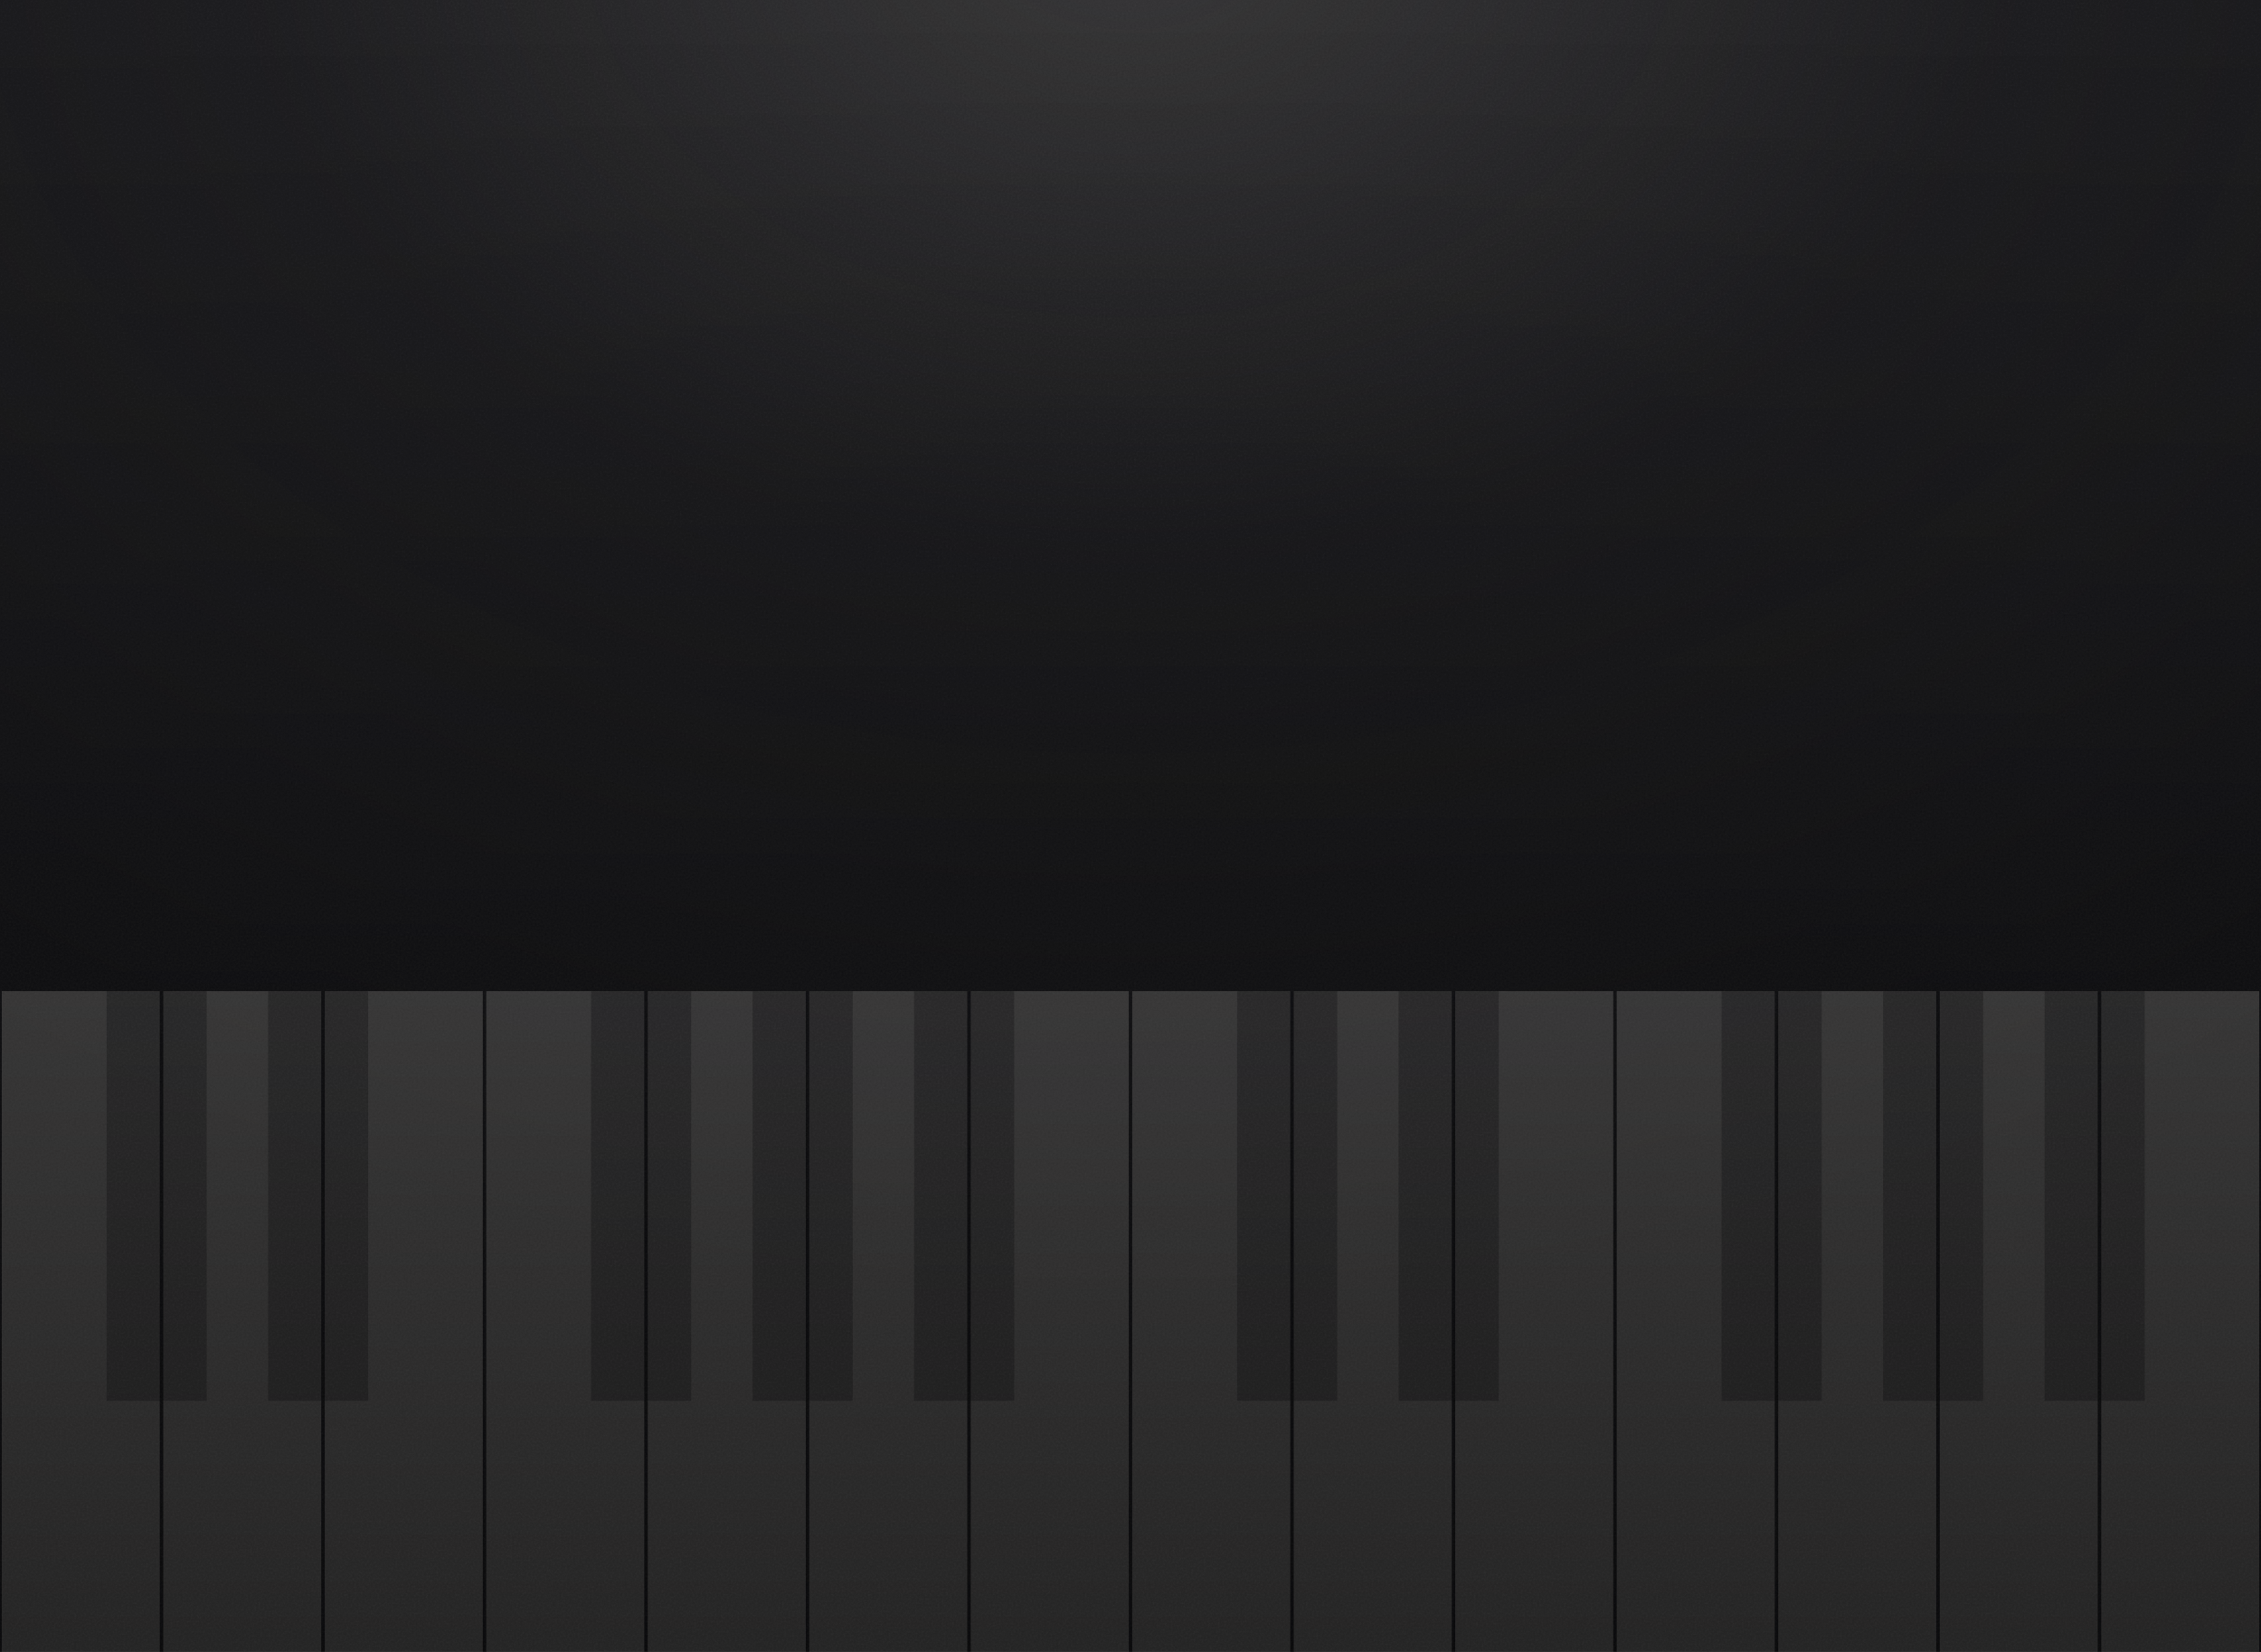
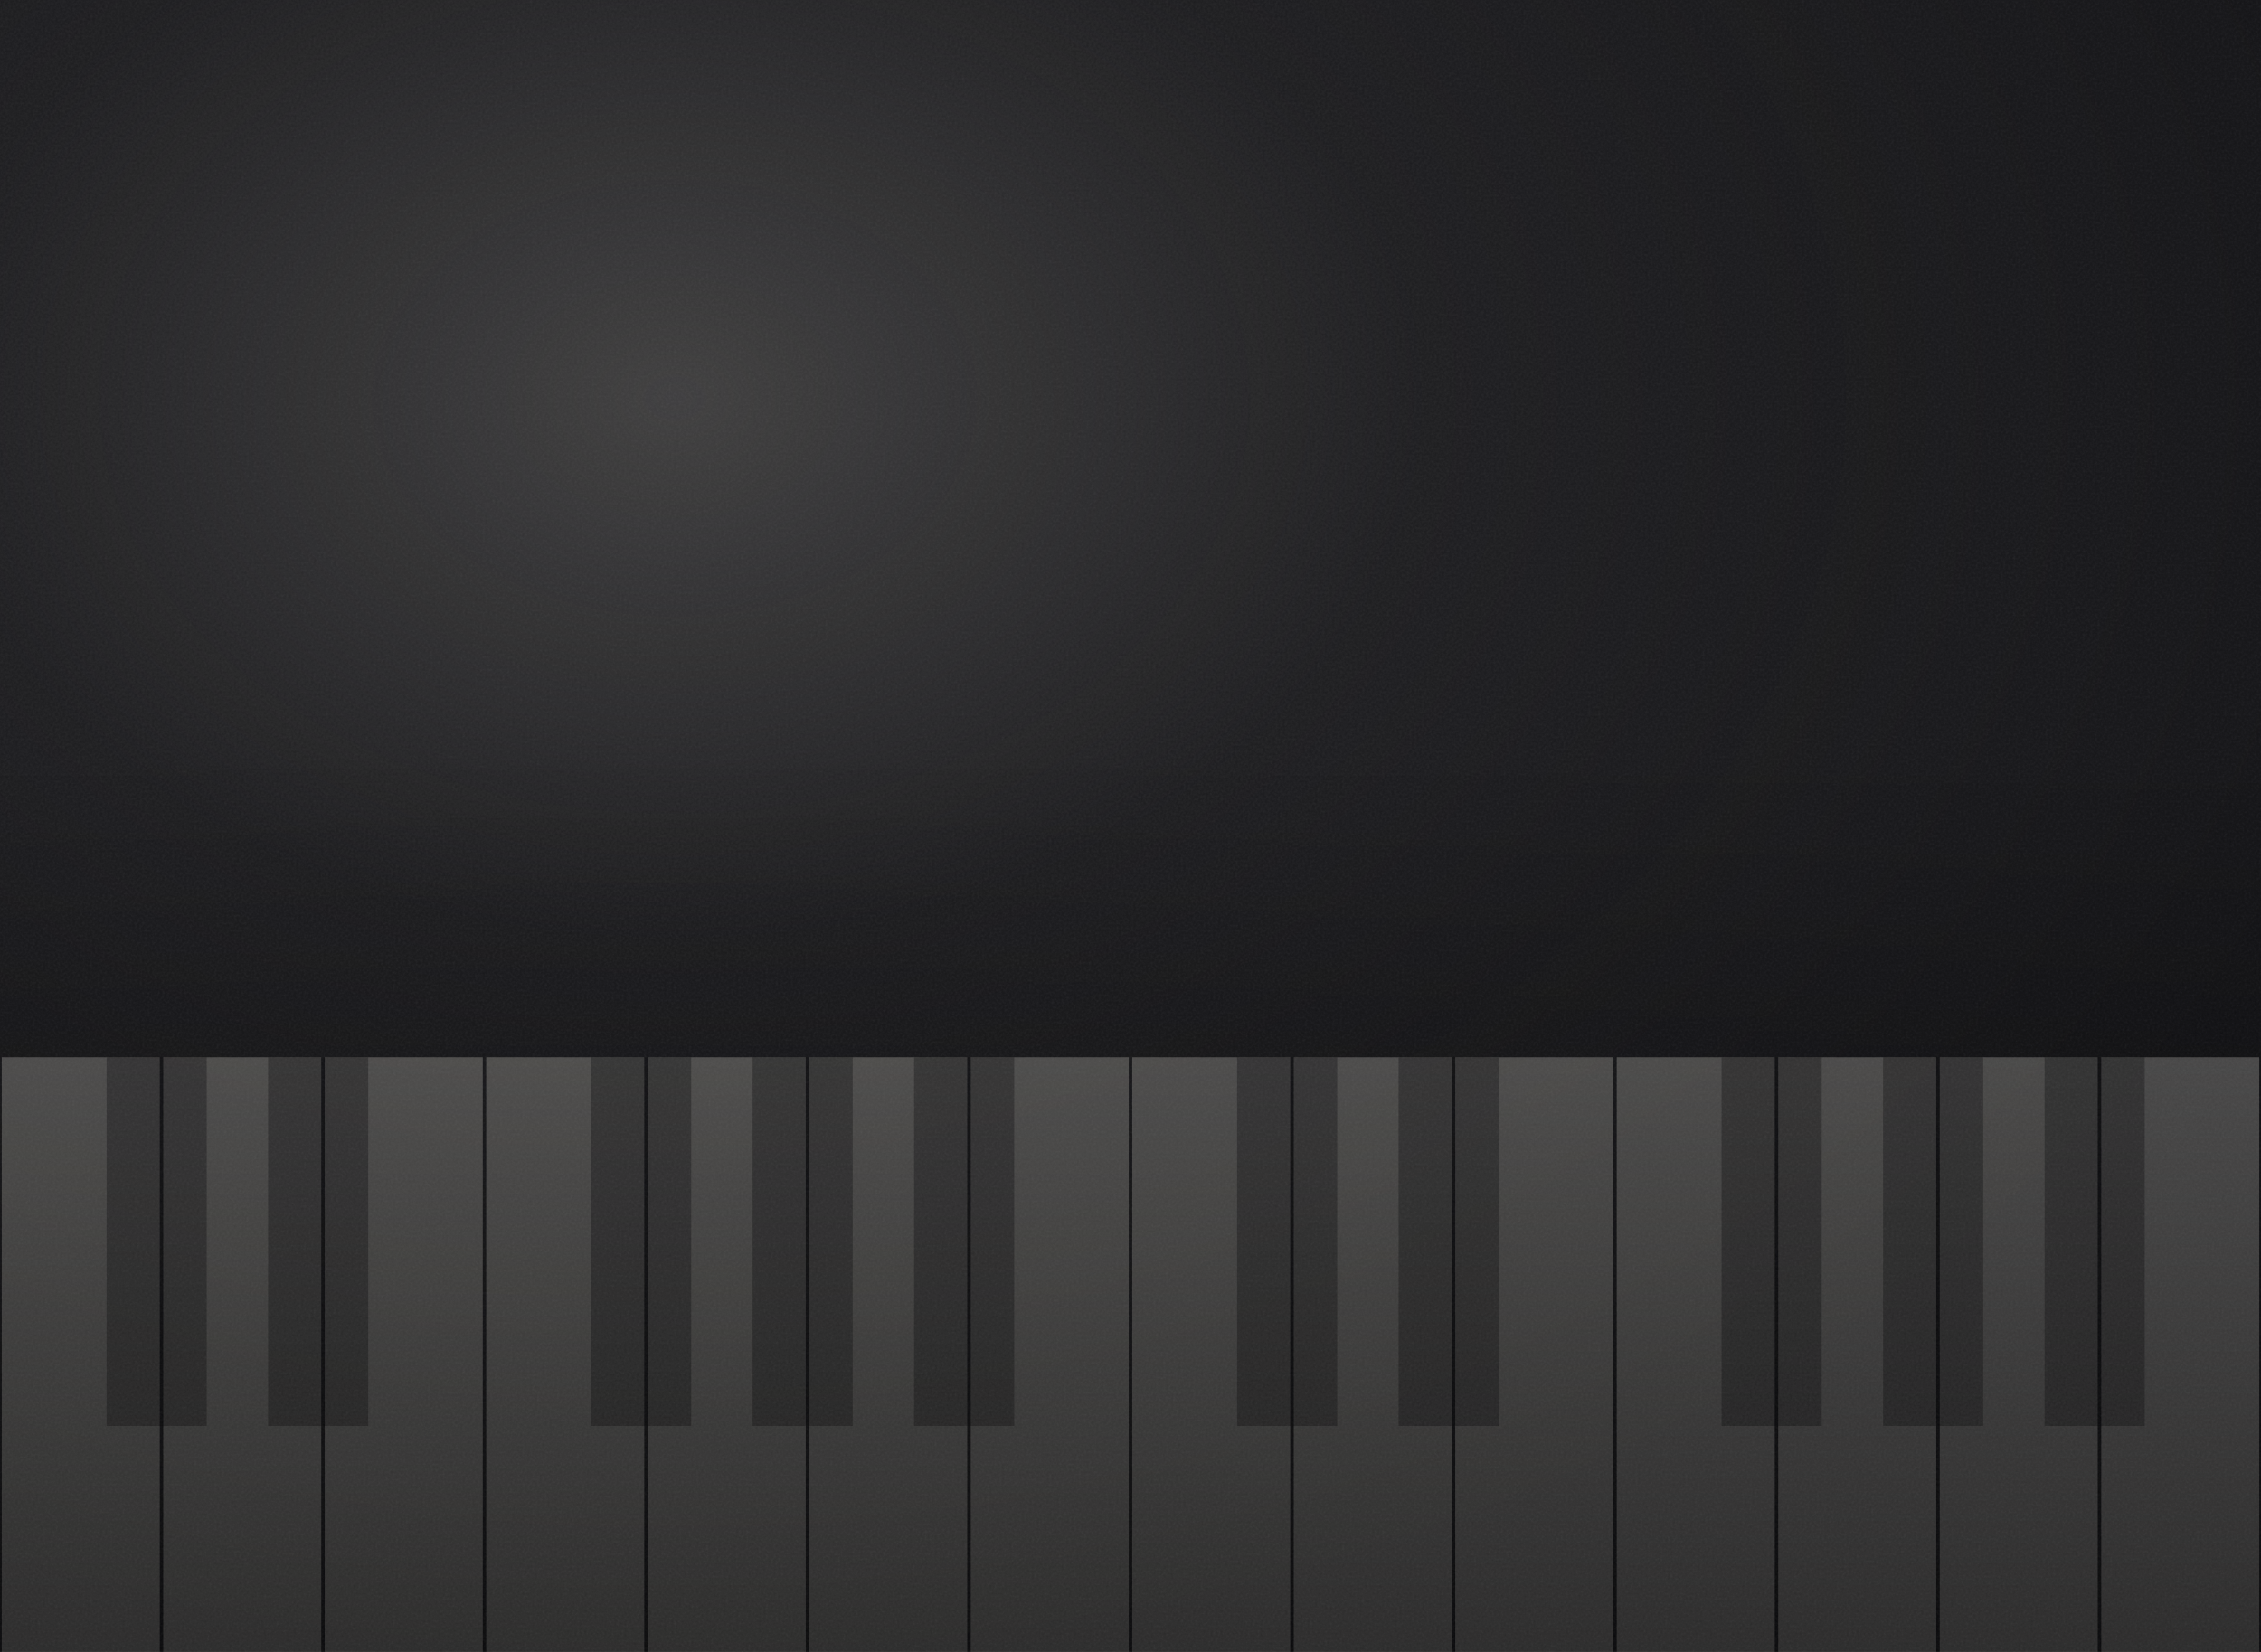
<svg xmlns="http://www.w3.org/2000/svg" width="1300" height="950" viewBox="0 0 1300 950" role="img" aria-label="Gallery placeholder 5">
  <defs>
-     <radialGradient id="glow-g4" cx="50%" cy="-5%" r="85%">
-       <stop offset="0%" stop-color="#F2EEE6" stop-opacity="0.16" />
-       <stop offset="45%" stop-color="#F2EEE6" stop-opacity="0.04" />
+     <radialGradient id="light-g4" cx="30%" cy="24%" r="78%">
+       <stop offset="0%" stop-color="#F2EEE6" stop-opacity="0.20" />
+       <stop offset="42%" stop-color="#F2EEE6" stop-opacity="0.05" />
      <stop offset="100%" stop-color="#F2EEE6" stop-opacity="0" />
    </radialGradient>
-     <linearGradient id="vign-g4" x1="0" y1="0" x2="0" y2="1">
-       <stop offset="0%" stop-color="#000" stop-opacity="0" />
-       <stop offset="100%" stop-color="#000" stop-opacity="0.55" />
+     <linearGradient id="vg-g4" x1="0" y1="0" x2="0" y2="1">
+       <stop offset="45%" stop-color="#000" stop-opacity="0" />
+       <stop offset="100%" stop-color="#000" stop-opacity="0.5" />
    </linearGradient>
    <filter id="grain-g4">
-       <feTurbulence type="fractalNoise" baseFrequency="0.85" numOctaves="2" stitchTiles="stitch" />
+       <feTurbulence type="fractalNoise" baseFrequency="0.7" numOctaves="2" stitchTiles="stitch" />
      <feColorMatrix type="saturate" values="0" />
      <feComponentTransfer>
-         <feFuncA type="linear" slope="0.05" />
+         <feFuncA type="linear" slope="0.07" />
      </feComponentTransfer>
    </filter>
  </defs>
  <rect width="1300" height="950" fill="#121215" />
-   <rect width="1300" height="950" fill="url(#glow-g4)" />
-   <g transform="translate(0 570)">
+   <rect width="1300" height="950" fill="url(#light-g4)" />
+   <g transform="translate(0 608)">
    <g>
-       <rect x="1" y="0" width="90.857" height="380" fill="#F2EEE6" opacity="0.27" />
-       <rect x="93.857" y="0" width="90.857" height="380" fill="#F2EEE6" opacity="0.27" />
-       <rect x="186.714" y="0" width="90.857" height="380" fill="#F2EEE6" opacity="0.27" />
-       <rect x="279.571" y="0" width="90.857" height="380" fill="#F2EEE6" opacity="0.27" />
-       <rect x="372.429" y="0" width="90.857" height="380" fill="#F2EEE6" opacity="0.27" />
-       <rect x="465.286" y="0" width="90.857" height="380" fill="#F2EEE6" opacity="0.27" />
-       <rect x="558.143" y="0" width="90.857" height="380" fill="#F2EEE6" opacity="0.27" />
-       <rect x="651" y="0" width="90.857" height="380" fill="#F2EEE6" opacity="0.27" />
-       <rect x="743.857" y="0" width="90.857" height="380" fill="#F2EEE6" opacity="0.27" />
-       <rect x="836.714" y="0" width="90.857" height="380" fill="#F2EEE6" opacity="0.27" />
-       <rect x="929.571" y="0" width="90.857" height="380" fill="#F2EEE6" opacity="0.27" />
-       <rect x="1022.429" y="0" width="90.857" height="380" fill="#F2EEE6" opacity="0.27" />
-       <rect x="1115.286" y="0" width="90.857" height="380" fill="#F2EEE6" opacity="0.27" />
-       <rect x="1208.143" y="0" width="90.857" height="380" fill="#F2EEE6" opacity="0.27" />
-       <rect x="61.286" y="0" width="57.571" height="235.6" fill="#0A0A0C" opacity="0.3" />
-       <rect x="154.143" y="0" width="57.571" height="235.6" fill="#0A0A0C" opacity="0.3" />
-       <rect x="339.857" y="0" width="57.571" height="235.6" fill="#0A0A0C" opacity="0.3" />
-       <rect x="432.714" y="0" width="57.571" height="235.6" fill="#0A0A0C" opacity="0.3" />
-       <rect x="525.571" y="0" width="57.571" height="235.6" fill="#0A0A0C" opacity="0.3" />
-       <rect x="711.286" y="0" width="57.571" height="235.6" fill="#0A0A0C" opacity="0.3" />
-       <rect x="804.143" y="0" width="57.571" height="235.6" fill="#0A0A0C" opacity="0.3" />
-       <rect x="989.857" y="0" width="57.571" height="235.6" fill="#0A0A0C" opacity="0.3" />
-       <rect x="1082.714" y="0" width="57.571" height="235.6" fill="#0A0A0C" opacity="0.3" />
-       <rect x="1175.571" y="0" width="57.571" height="235.6" fill="#0A0A0C" opacity="0.3" />
+       <rect x="1" y="0" width="90.857" height="342" fill="#F2EEE6" opacity="0.306" />
+       <rect x="93.857" y="0" width="90.857" height="342" fill="#F2EEE6" opacity="0.306" />
+       <rect x="186.714" y="0" width="90.857" height="342" fill="#F2EEE6" opacity="0.306" />
+       <rect x="279.571" y="0" width="90.857" height="342" fill="#F2EEE6" opacity="0.306" />
+       <rect x="372.429" y="0" width="90.857" height="342" fill="#F2EEE6" opacity="0.306" />
+       <rect x="465.286" y="0" width="90.857" height="342" fill="#F2EEE6" opacity="0.306" />
+       <rect x="558.143" y="0" width="90.857" height="342" fill="#F2EEE6" opacity="0.306" />
+       <rect x="651" y="0" width="90.857" height="342" fill="#F2EEE6" opacity="0.306" />
+       <rect x="743.857" y="0" width="90.857" height="342" fill="#F2EEE6" opacity="0.306" />
+       <rect x="836.714" y="0" width="90.857" height="342" fill="#F2EEE6" opacity="0.306" />
+       <rect x="929.571" y="0" width="90.857" height="342" fill="#F2EEE6" opacity="0.306" />
+       <rect x="1022.429" y="0" width="90.857" height="342" fill="#F2EEE6" opacity="0.306" />
+       <rect x="1115.286" y="0" width="90.857" height="342" fill="#F2EEE6" opacity="0.306" />
+       <rect x="1208.143" y="0" width="90.857" height="342" fill="#F2EEE6" opacity="0.306" />
+       <rect x="61.286" y="0" width="57.571" height="212.04" fill="#0A0A0C" opacity="0.34" />
+       <rect x="154.143" y="0" width="57.571" height="212.04" fill="#0A0A0C" opacity="0.34" />
+       <rect x="339.857" y="0" width="57.571" height="212.04" fill="#0A0A0C" opacity="0.34" />
+       <rect x="432.714" y="0" width="57.571" height="212.04" fill="#0A0A0C" opacity="0.34" />
+       <rect x="525.571" y="0" width="57.571" height="212.04" fill="#0A0A0C" opacity="0.34" />
+       <rect x="711.286" y="0" width="57.571" height="212.04" fill="#0A0A0C" opacity="0.34" />
+       <rect x="804.143" y="0" width="57.571" height="212.04" fill="#0A0A0C" opacity="0.34" />
+       <rect x="989.857" y="0" width="57.571" height="212.04" fill="#0A0A0C" opacity="0.34" />
+       <rect x="1082.714" y="0" width="57.571" height="212.04" fill="#0A0A0C" opacity="0.34" />
+       <rect x="1175.571" y="0" width="57.571" height="212.04" fill="#0A0A0C" opacity="0.34" />
    </g>
  </g>
-   <rect width="1300" height="950" fill="url(#vign-g4)" />
+   <rect width="1300" height="950" fill="url(#vg-g4)" />
  <rect width="1300" height="950" filter="url(#grain-g4)" />
</svg>
